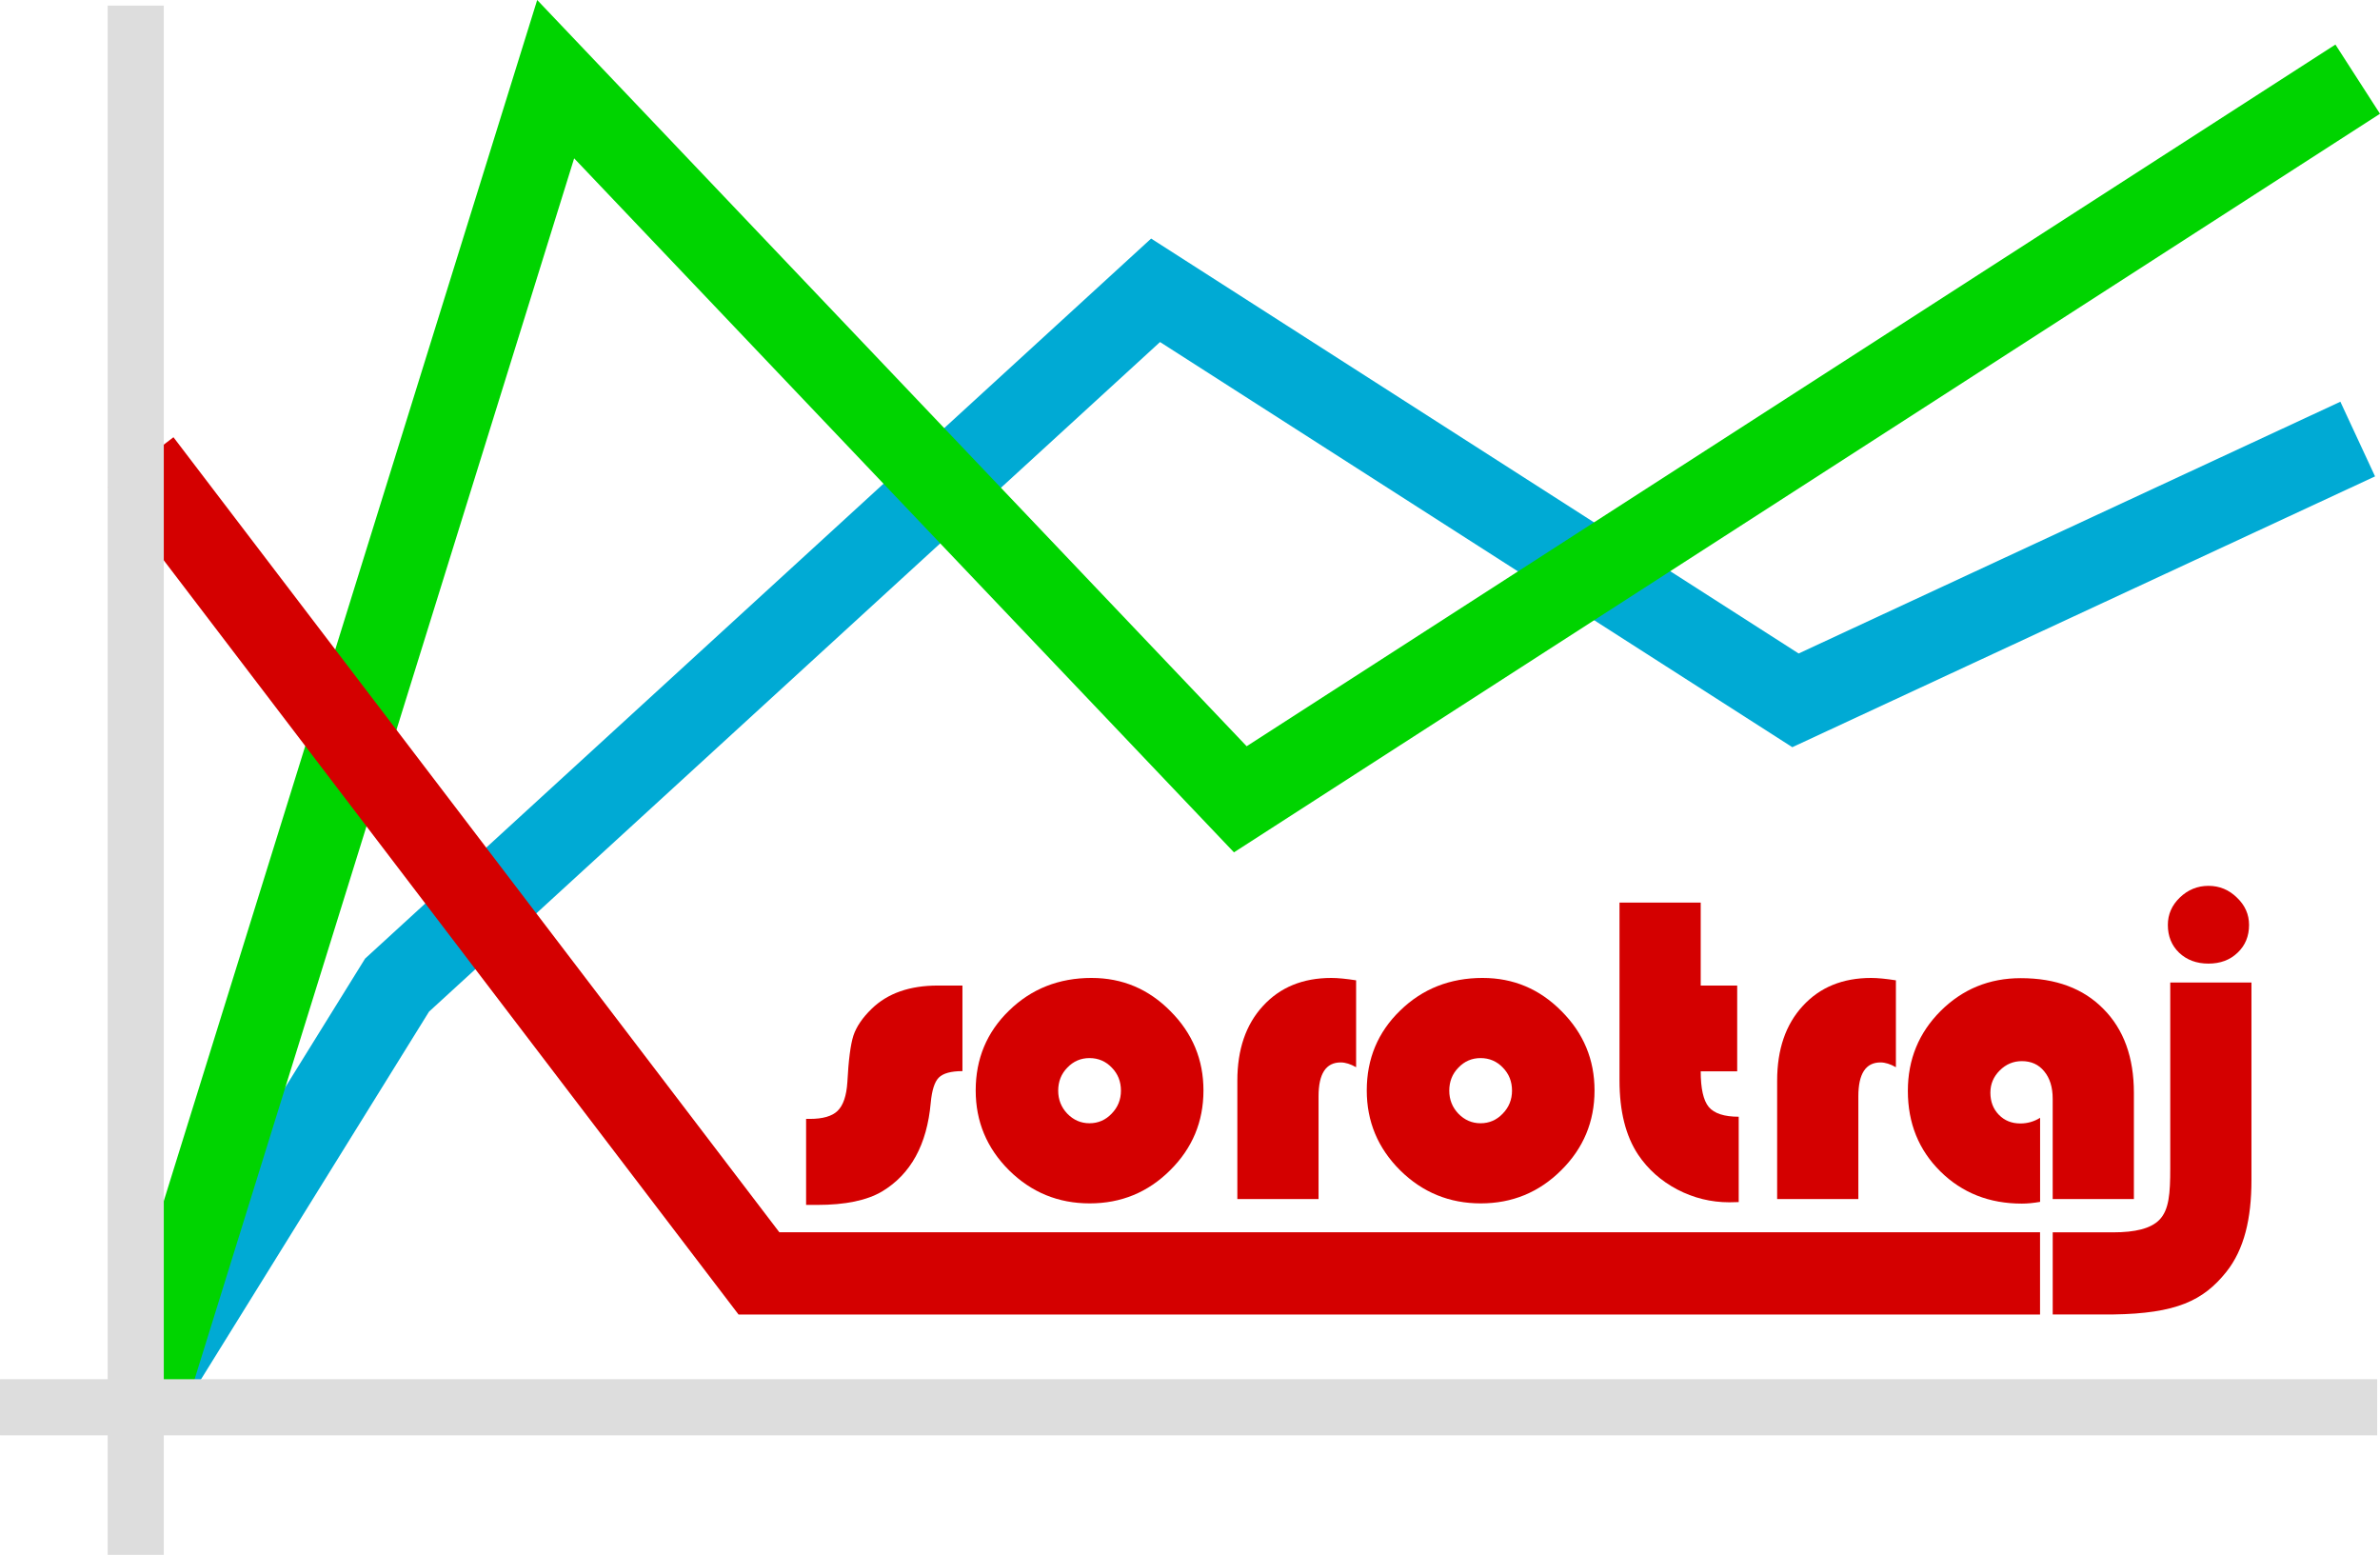
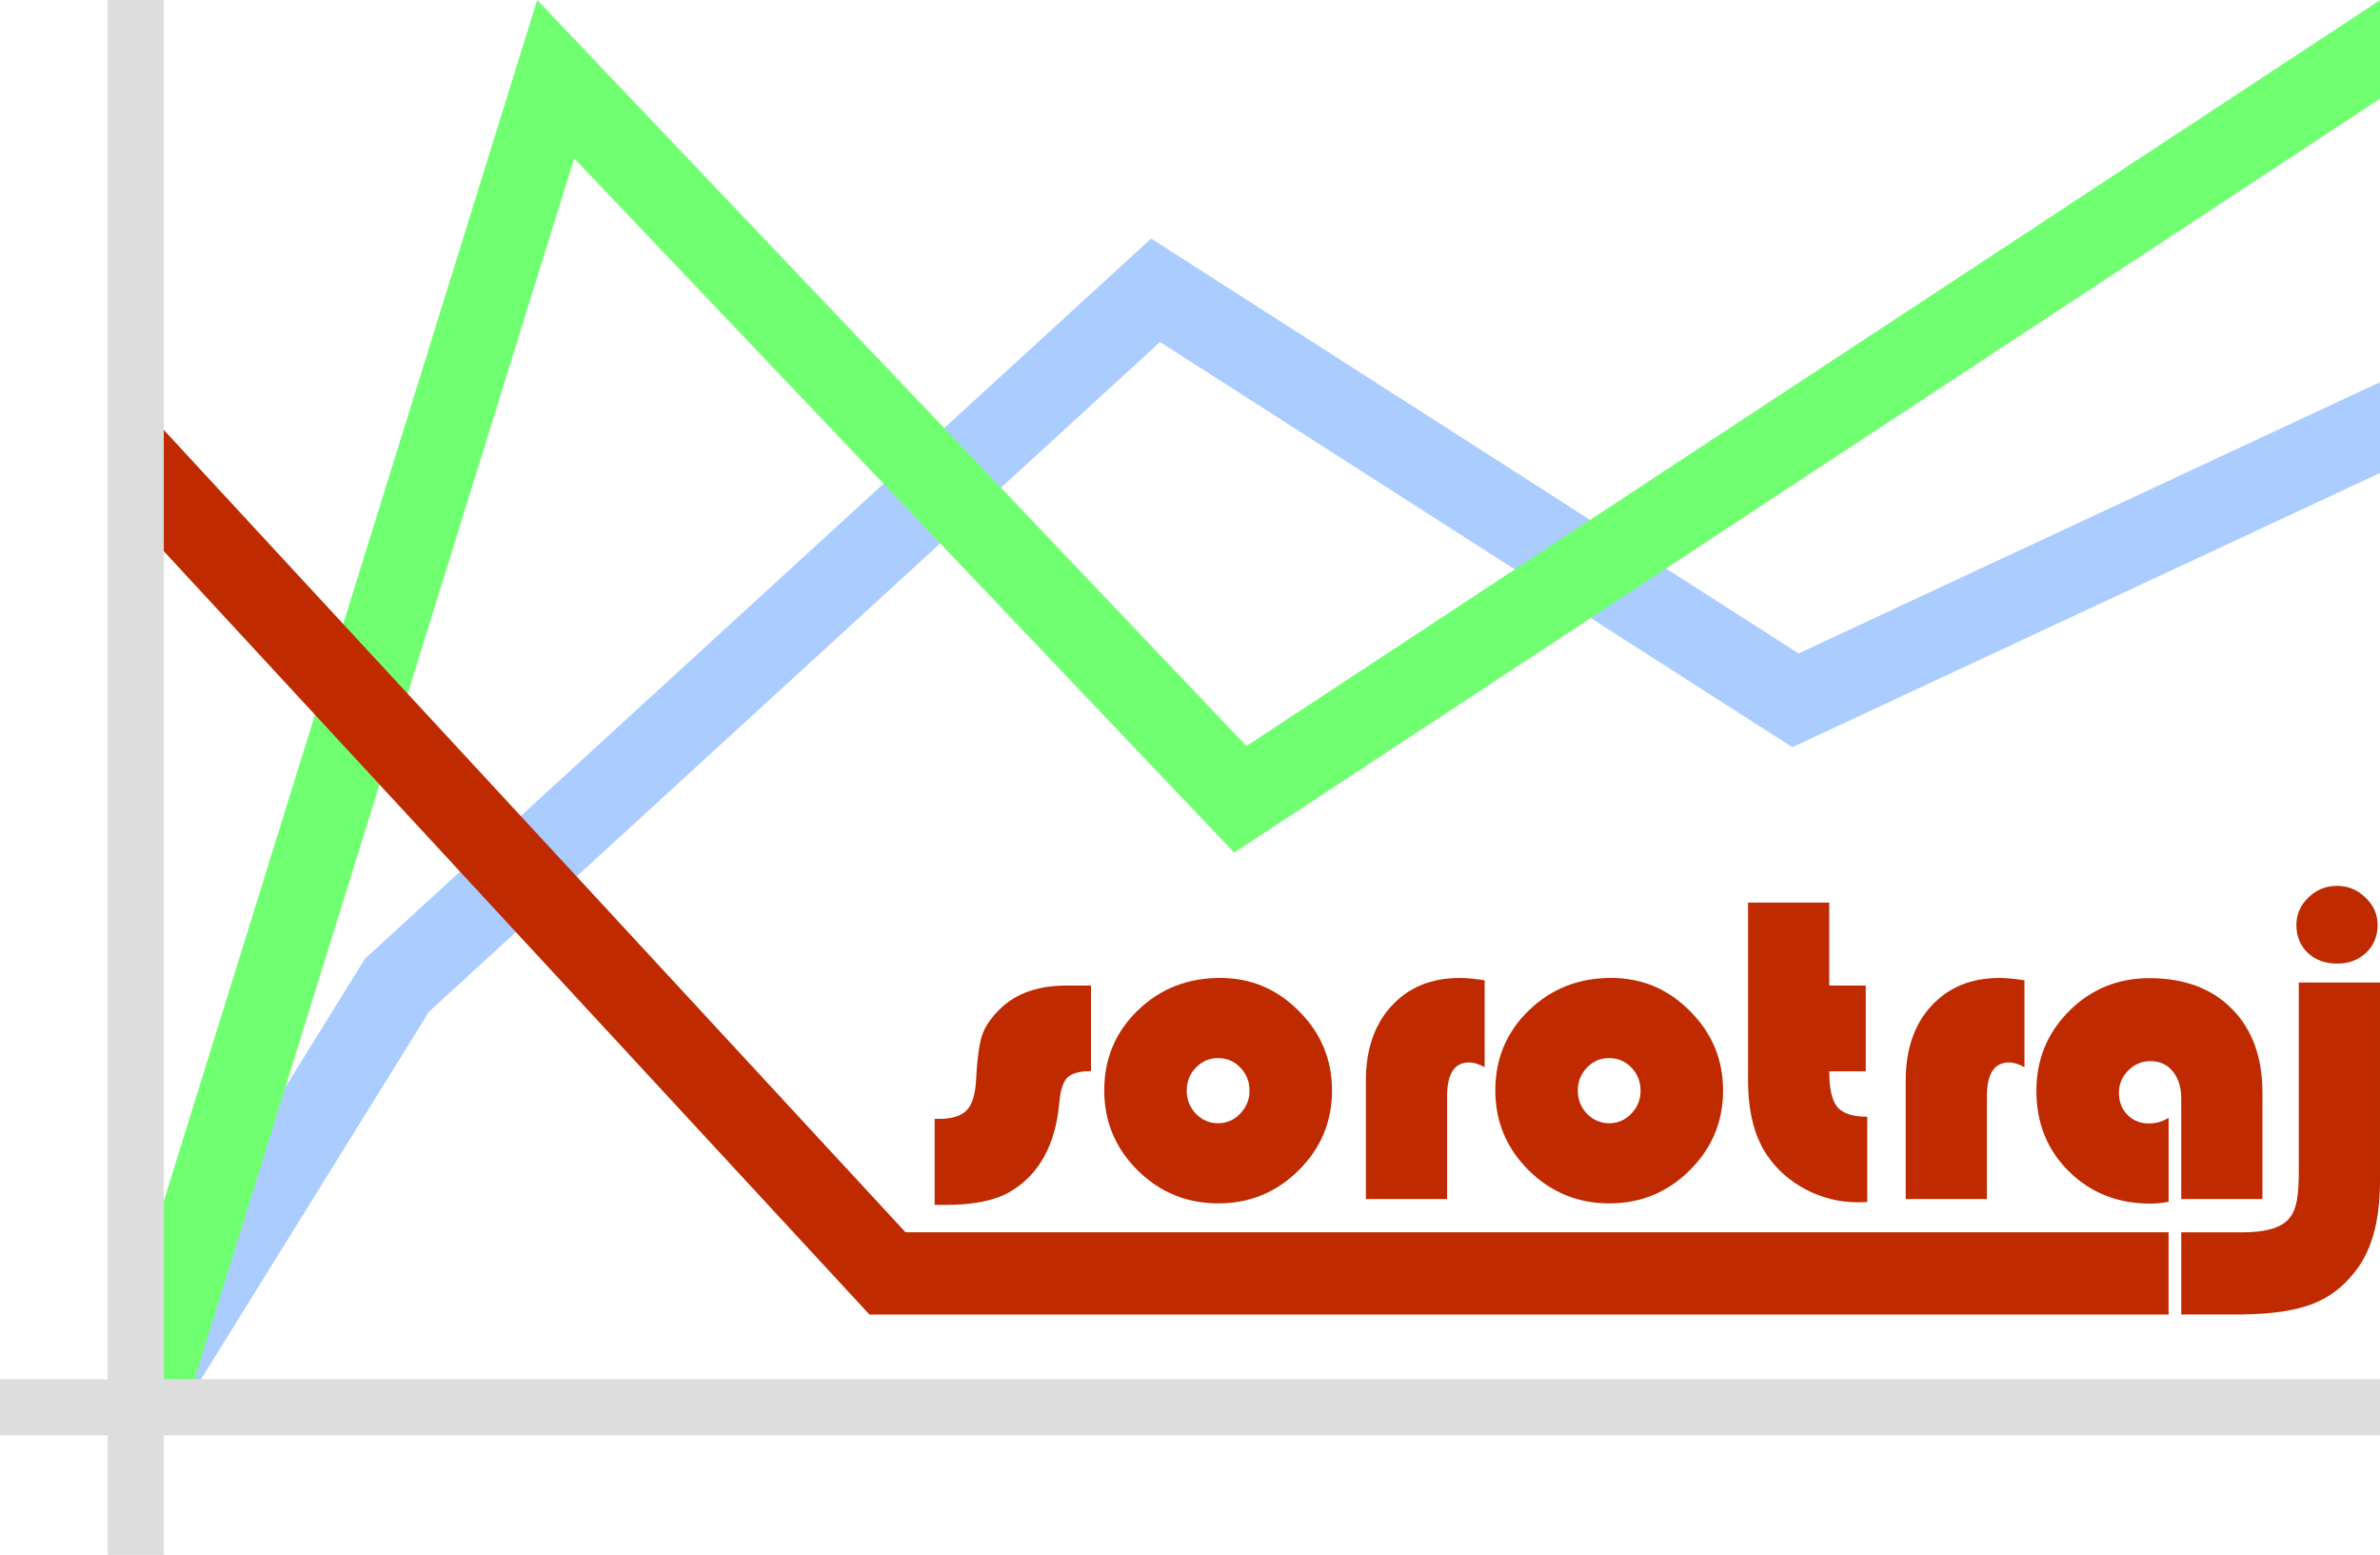
<svg xmlns="http://www.w3.org/2000/svg" width="961.814" height="628.205" viewBox="0 0 254.48 166.213" version="1.1" id="svg8">
-   <defs id="defs2" />
+   <defs id="defs2">
+     <clipPath clipPathUnits="userSpaceOnUse" id="clipPath881">
+       <rect style="display:none;fill:#ff0000;stroke:none;stroke-width:6;paint-order:markers fill stroke" id="rect883" width="8.686" height="18.174" x="34.765" y="93.715" d="m 34.765,93.715 h 8.686 V 111.889 h -8.686 z" />
+       <path id="lpe_path-effect885" style="display:block;fill:#ff0000;stroke:none;stroke-width:6;paint-order:markers fill stroke" class="powerclip" d="M 32.665,90.599 H 265.813 V 197.678 H 32.665 Z m 2.1,3.116 V 111.889 h 8.686 V 93.715 Z" />
+     </clipPath>
+     <clipPath clipPathUnits="userSpaceOnUse" id="clipPath907">
+       <path style="display:none;fill:#ff0000;stroke:none;stroke-width:6;paint-order:markers fill stroke" id="path909" width="97.553" height="199.65" x="297.162" y="39.59" d="m 297.162,39.59 h 97.553 V 239.241 h -97.553 z" />
+       <path id="lpe_path-effect915" style="display:block;fill:#ff0000;stroke:none;stroke-width:6;paint-order:markers fill stroke" class="powerclip" d="M 49.553,46.462 H 308.077 V 206.298 H 49.553 Z M 297.162,39.59 V 239.241 h 97.553 V 39.59 Z" />
+     </clipPath>
+     <clipPath clipPathUnits="userSpaceOnUse" id="clipPath911">
+       <path style="display:none;fill:#ff0000;stroke:none;stroke-width:6;paint-order:markers fill stroke" id="path913" width="97.553" height="199.65" x="297.162" y="39.59" d="m 297.162,39.59 h 97.553 V 239.241 h -97.553 z" />
+       <path id="lpe_path-effect919" style="display:block;fill:#ff0000;stroke:none;stroke-width:6;paint-order:markers fill stroke" class="powerclip" d="M 50.016,72.656 H 309.123 V 207.311 H 50.016 Z M 297.162,39.59 V 239.241 h 97.553 V 39.59 Z" />
+     </clipPath>
+   </defs>
  <g id="layer1" transform="translate(-42.68254,-52.15446)">
-     <path style="fill:none;stroke:#00aad4;stroke-width:8.8;stroke-linecap:butt;stroke-linejoin:miter;stroke-miterlimit:4;stroke-dasharray:none;stroke-opacity:1" d="M 58.755,199.992 85.137,157.463 166.242,83.187 l 68.421,43.832 60.117,-27.93" id="path849" />
-     <path style="fill:none;stroke:#00d400;stroke-width:8.8;stroke-linecap:butt;stroke-linejoin:miter;stroke-miterlimit:4;stroke-dasharray:none;stroke-opacity:1" d="M 294.779,60.617 175.302,137.598 102.097,60.617 58.755,199.992" id="path839" />
-     <path style="fill:none;stroke:#d40000;stroke-width:8.8;stroke-linecap:butt;stroke-linejoin:miter;stroke-miterlimit:4;stroke-dasharray:none;stroke-opacity:1" d="m 57.73,101.562 66.102,86.716 h 136.981" id="path841" />
-     <path style="fill:none;stroke:#dddddd;stroke-width:6;stroke-linecap:butt;stroke-linejoin:miter;stroke-miterlimit:4;stroke-dasharray:none;stroke-opacity:1" d="M 57.196,52.752 V 218.367" id="path833" />
-     <path style="fill:none;stroke:#dddddd;stroke-width:6;stroke-linecap:butt;stroke-linejoin:miter;stroke-miterlimit:4;stroke-dasharray:none;stroke-opacity:1" d="m 42.683,202.59 254.176,0" id="path835" />
-     <g aria-label="sorotraj" id="text845" style="font-style:normal;font-variant:normal;font-weight:normal;font-stretch:normal;font-size:47.549px;line-height:1.25;font-family:'Bauhaus 93';-inkscape-font-specification:'Bauhaus 93, ';fill:#d40000;stroke-width:0.265">
-       <path d="m 145.591,157.507 v 9.148 q -1.834,0 -2.531,0.697 -0.673,0.673 -0.859,2.693 -0.604,6.71 -5.201,9.473 -2.438,1.439 -6.919,1.439 h -1.207 v -9.194 h 0.395 q 2.09,0 2.972,-0.859 0.905,-0.882 1.045,-3.065 0.186,-3.552 0.65,-4.992 0.488,-1.439 1.95,-2.856 2.554,-2.484 7.081,-2.484 z" style="font-style:normal;font-variant:normal;font-weight:normal;font-stretch:normal;font-size:47.549px;font-family:'Bauhaus 93';-inkscape-font-specification:'Bauhaus 93, ';fill:#d40000;stroke-width:0.265" id="path1403" />
-       <path d="m 159.405,156.695 q 4.922,0 8.428,3.552 3.529,3.529 3.529,8.474 0,5.015 -3.575,8.544 -3.552,3.529 -8.59,3.529 -5.038,0 -8.614,-3.529 -3.575,-3.552 -3.575,-8.544 0,-5.085 3.575,-8.544 3.575,-3.483 8.823,-3.483 z m -0.232,8.567 q -1.393,0 -2.368,1.022 -0.975,0.998 -0.975,2.461 0,1.439 0.975,2.461 0.998,1.022 2.368,1.022 1.393,0 2.368,-1.022 0.998,-1.022 0.998,-2.461 0,-1.463 -0.975,-2.461 -0.975,-1.022 -2.391,-1.022 z" style="font-style:normal;font-variant:normal;font-weight:normal;font-stretch:normal;font-size:47.549px;font-family:'Bauhaus 93';-inkscape-font-specification:'Bauhaus 93, ';fill:#d40000;stroke-width:0.265" id="path1405" />
-       <path d="m 187.684,156.95 v 9.287 q -0.905,-0.511 -1.648,-0.511 -2.368,0 -2.368,3.622 v 10.982 h -8.683 V 167.677 q 0,-5.015 2.74,-7.987 2.74,-2.995 7.313,-2.995 1.022,0 2.647,0.255 z" style="font-style:normal;font-variant:normal;font-weight:normal;font-stretch:normal;font-size:47.549px;font-family:'Bauhaus 93';-inkscape-font-specification:'Bauhaus 93, ';fill:#d40000;stroke-width:0.265" id="path1407" />
-       <path d="m 201.22,156.695 q 4.922,0 8.428,3.552 3.529,3.529 3.529,8.474 0,5.015 -3.575,8.544 -3.552,3.529 -8.59,3.529 -5.038,0 -8.614,-3.529 -3.575,-3.552 -3.575,-8.544 0,-5.085 3.575,-8.544 3.575,-3.483 8.823,-3.483 z m -0.232,8.567 q -1.393,0 -2.368,1.022 -0.975,0.998 -0.975,2.461 0,1.439 0.975,2.461 0.998,1.022 2.368,1.022 1.393,0 2.368,-1.022 0.998,-1.022 0.998,-2.461 0,-1.463 -0.975,-2.461 -0.975,-1.022 -2.391,-1.022 z" style="font-style:normal;font-variant:normal;font-weight:normal;font-stretch:normal;font-size:47.549px;font-family:'Bauhaus 93';-inkscape-font-specification:'Bauhaus 93, ';fill:#d40000;stroke-width:0.265" id="path1409" />
-       <path d="m 224.53,148.638 v 8.869 h 3.901 v 9.171 h -3.901 q 0,2.763 0.859,3.808 0.882,1.045 3.204,1.045 v 9.124 q -0.673,0.023 -0.998,0.023 -2.949,0 -5.572,-1.37 -2.6,-1.37 -4.179,-3.715 -1.997,-2.995 -1.997,-7.94 v -19.015 z" style="font-style:normal;font-variant:normal;font-weight:normal;font-stretch:normal;font-size:47.549px;font-family:'Bauhaus 93';-inkscape-font-specification:'Bauhaus 93, ';fill:#d40000;stroke-width:0.265" id="path1411" />
-       <path d="m 245.402,156.95 v 9.287 q -0.905,-0.511 -1.648,-0.511 -2.368,0 -2.368,3.622 v 10.982 h -8.683 V 167.677 q 0,-5.015 2.74,-7.987 2.74,-2.995 7.313,-2.995 1.022,0 2.647,0.255 z" style="font-style:normal;font-variant:normal;font-weight:normal;font-stretch:normal;font-size:47.549px;font-family:'Bauhaus 93';-inkscape-font-specification:'Bauhaus 93, ';fill:#d40000;stroke-width:0.265" id="path1413" />
-       <path d="m 260.819,171.647 v 8.985 q -1.068,0.186 -1.95,0.186 -5.224,0 -8.707,-3.436 -3.483,-3.436 -3.483,-8.614 0,-5.038 3.506,-8.544 3.529,-3.506 8.567,-3.506 5.619,0 8.846,3.297 3.25,3.274 3.25,8.962 v 11.353 h -8.683 v -10.726 q 0,-1.834 -0.905,-2.925 -0.882,-1.091 -2.391,-1.091 -1.37,0 -2.368,0.998 -0.998,0.998 -0.998,2.368 0,1.439 0.905,2.368 0.905,0.929 2.299,0.929 1.138,0 2.113,-0.604 z" style="font-style:normal;font-variant:normal;font-weight:normal;font-stretch:normal;font-size:47.549px;font-family:'Bauhaus 93';-inkscape-font-specification:'Bauhaus 93, ';fill:#d40000;stroke-width:0.265" id="path1415" />
-       <path d="m 274.735,157.182 h 8.683 v 21.137 c 0,4.086 -0.767,7.404 -2.702,9.818 -2.461,3.065 -5.35,4.43 -12.073,4.53 h -6.475 v -8.778 h 6.475 c 2.326,0 4.015,-0.394 4.938,-1.346 1.028,-1.06 1.154,-2.811 1.154,-5.478 z m 4.086,-10.332 c 1.176,0 2.19,0.418 3.041,1.254 0.867,0.82 1.3,1.795 1.3,2.925 0,1.207 -0.41,2.198 -1.231,2.972 -0.805,0.774 -1.842,1.161 -3.111,1.161 -1.269,0 -2.314,-0.387 -3.134,-1.161 -0.805,-0.774 -1.207,-1.765 -1.207,-2.972 0,-1.13 0.426,-2.105 1.277,-2.925 0.867,-0.836 1.888,-1.254 3.065,-1.254 z" style="font-style:normal;font-variant:normal;font-weight:normal;font-stretch:normal;font-size:47.549px;font-family:'Bauhaus 93';-inkscape-font-specification:'Bauhaus 93, ';fill:#d40000;stroke-width:0.265" id="path1417" />
+     <path style="fill:none;stroke:#aaccff;stroke-width:8.8;stroke-linecap:butt;stroke-linejoin:miter;stroke-miterlimit:4;stroke-dasharray:none;stroke-opacity:1;stroke-dashoffset:0" d="M 58.755,199.992 85.137,157.463 166.242,83.187 l 68.421,43.832 67.6,-31.538" id="path849" clip-path="url(#clipPath911)" />
+     <path style="fill:none;stroke:#70ff70;stroke-width:8.8;stroke-linecap:butt;stroke-linejoin:miter;stroke-miterlimit:4;stroke-dasharray:none;stroke-opacity:1;stroke-dashoffset:0" d="M 300.659,55.138 175.302,137.598 102.097,60.617 58.755,199.992" id="path839" clip-path="url(#clipPath907)" />
+     <path style="fill:none;stroke:#bf2a00;stroke-width:8.8;stroke-linecap:butt;stroke-linejoin:miter;stroke-miterlimit:4;stroke-dasharray:none;stroke-opacity:1" d="m 40.895,98.586 82.937,89.692 h 136.981" id="path841" clip-path="url(#clipPath881)" transform="translate(13.74456)" />
+     <path style="fill:none;stroke:#dddddd;stroke-width:6;stroke-linecap:butt;stroke-linejoin:miter;stroke-miterlimit:4;stroke-dasharray:none;stroke-opacity:1" d="M 57.196,52.154 V 218.367" id="path833" />
+     <path style="fill:none;stroke:#dddddd;stroke-width:6;stroke-linecap:butt;stroke-linejoin:miter;stroke-miterlimit:4;stroke-dasharray:none;stroke-opacity:1" d="M 42.683,202.59 H 297.162" id="path835" />
+     <g aria-label="sorotraj" id="text845" style="font-style:normal;font-variant:normal;font-weight:normal;font-stretch:normal;font-size:47.549px;line-height:1.25;font-family:'Bauhaus 93';-inkscape-font-specification:'Bauhaus 93, ';fill:#bf2a00;fill-opacity:1;stroke-width:0.265" transform="translate(13.74456)">
+       <path d="m 145.591,157.507 v 9.148 q -1.834,0 -2.531,0.697 -0.673,0.673 -0.859,2.693 -0.604,6.71 -5.201,9.473 -2.438,1.439 -6.919,1.439 h -1.207 v -9.194 h 0.395 q 2.09,0 2.972,-0.859 0.905,-0.882 1.045,-3.065 0.186,-3.552 0.65,-4.992 0.488,-1.439 1.95,-2.856 2.554,-2.484 7.081,-2.484 z" style="font-style:normal;font-variant:normal;font-weight:normal;font-stretch:normal;font-size:47.549px;font-family:'Bauhaus 93';-inkscape-font-specification:'Bauhaus 93, ';fill:#bf2a00;fill-opacity:1;stroke-width:0.265" id="path1403" />
+       <path d="m 159.405,156.695 q 4.922,0 8.428,3.552 3.529,3.529 3.529,8.474 0,5.015 -3.575,8.544 -3.552,3.529 -8.59,3.529 -5.038,0 -8.614,-3.529 -3.575,-3.552 -3.575,-8.544 0,-5.085 3.575,-8.544 3.575,-3.483 8.823,-3.483 z m -0.232,8.567 q -1.393,0 -2.368,1.022 -0.975,0.998 -0.975,2.461 0,1.439 0.975,2.461 0.998,1.022 2.368,1.022 1.393,0 2.368,-1.022 0.998,-1.022 0.998,-2.461 0,-1.463 -0.975,-2.461 -0.975,-1.022 -2.391,-1.022 z" style="font-style:normal;font-variant:normal;font-weight:normal;font-stretch:normal;font-size:47.549px;font-family:'Bauhaus 93';-inkscape-font-specification:'Bauhaus 93, ';fill:#bf2a00;fill-opacity:1;stroke-width:0.265" id="path1405" />
+       <path d="m 187.684,156.95 v 9.287 q -0.905,-0.511 -1.648,-0.511 -2.368,0 -2.368,3.622 v 10.982 h -8.683 V 167.677 q 0,-5.015 2.74,-7.987 2.74,-2.995 7.313,-2.995 1.022,0 2.647,0.255 z" style="font-style:normal;font-variant:normal;font-weight:normal;font-stretch:normal;font-size:47.549px;font-family:'Bauhaus 93';-inkscape-font-specification:'Bauhaus 93, ';fill:#bf2a00;fill-opacity:1;stroke-width:0.265" id="path1407" />
+       <path d="m 201.22,156.695 q 4.922,0 8.428,3.552 3.529,3.529 3.529,8.474 0,5.015 -3.575,8.544 -3.552,3.529 -8.59,3.529 -5.038,0 -8.614,-3.529 -3.575,-3.552 -3.575,-8.544 0,-5.085 3.575,-8.544 3.575,-3.483 8.823,-3.483 z m -0.232,8.567 q -1.393,0 -2.368,1.022 -0.975,0.998 -0.975,2.461 0,1.439 0.975,2.461 0.998,1.022 2.368,1.022 1.393,0 2.368,-1.022 0.998,-1.022 0.998,-2.461 0,-1.463 -0.975,-2.461 -0.975,-1.022 -2.391,-1.022 z" style="font-style:normal;font-variant:normal;font-weight:normal;font-stretch:normal;font-size:47.549px;font-family:'Bauhaus 93';-inkscape-font-specification:'Bauhaus 93, ';fill:#bf2a00;fill-opacity:1;stroke-width:0.265" id="path1409" />
+       <path d="m 224.53,148.638 v 8.869 h 3.901 v 9.171 h -3.901 q 0,2.763 0.859,3.808 0.882,1.045 3.204,1.045 v 9.124 q -0.673,0.023 -0.998,0.023 -2.949,0 -5.572,-1.37 -2.6,-1.37 -4.179,-3.715 -1.997,-2.995 -1.997,-7.94 v -19.015 z" style="font-style:normal;font-variant:normal;font-weight:normal;font-stretch:normal;font-size:47.549px;font-family:'Bauhaus 93';-inkscape-font-specification:'Bauhaus 93, ';fill:#bf2a00;fill-opacity:1;stroke-width:0.265" id="path1411" />
+       <path d="m 245.402,156.95 v 9.287 q -0.905,-0.511 -1.648,-0.511 -2.368,0 -2.368,3.622 v 10.982 h -8.683 V 167.677 q 0,-5.015 2.74,-7.987 2.74,-2.995 7.313,-2.995 1.022,0 2.647,0.255 z" style="font-style:normal;font-variant:normal;font-weight:normal;font-stretch:normal;font-size:47.549px;font-family:'Bauhaus 93';-inkscape-font-specification:'Bauhaus 93, ';fill:#bf2a00;fill-opacity:1;stroke-width:0.265" id="path1413" />
+       <path d="m 260.819,171.647 v 8.985 q -1.068,0.186 -1.95,0.186 -5.224,0 -8.707,-3.436 -3.483,-3.436 -3.483,-8.614 0,-5.038 3.506,-8.544 3.529,-3.506 8.567,-3.506 5.619,0 8.846,3.297 3.25,3.274 3.25,8.962 v 11.353 h -8.683 v -10.726 q 0,-1.834 -0.905,-2.925 -0.882,-1.091 -2.391,-1.091 -1.37,0 -2.368,0.998 -0.998,0.998 -0.998,2.368 0,1.439 0.905,2.368 0.905,0.929 2.299,0.929 1.138,0 2.113,-0.604 z" style="font-style:normal;font-variant:normal;font-weight:normal;font-stretch:normal;font-size:47.549px;font-family:'Bauhaus 93';-inkscape-font-specification:'Bauhaus 93, ';fill:#bf2a00;fill-opacity:1;stroke-width:0.265" id="path1415" />
+       <path d="m 274.735,157.182 h 8.683 v 21.137 c 0,4.086 -0.767,7.404 -2.702,9.818 -2.461,3.065 -5.35,4.43 -12.073,4.53 h -6.475 v -8.778 h 6.475 c 2.326,0 4.015,-0.394 4.938,-1.346 1.028,-1.06 1.154,-2.811 1.154,-5.478 z m 4.086,-10.332 c 1.176,0 2.19,0.418 3.041,1.254 0.867,0.82 1.3,1.795 1.3,2.925 0,1.207 -0.41,2.198 -1.231,2.972 -0.805,0.774 -1.842,1.161 -3.111,1.161 -1.269,0 -2.314,-0.387 -3.134,-1.161 -0.805,-0.774 -1.207,-1.765 -1.207,-2.972 0,-1.13 0.426,-2.105 1.277,-2.925 0.867,-0.836 1.888,-1.254 3.065,-1.254 z" style="font-style:normal;font-variant:normal;font-weight:normal;font-stretch:normal;font-size:47.549px;font-family:'Bauhaus 93';-inkscape-font-specification:'Bauhaus 93, ';fill:#bf2a00;fill-opacity:1;stroke-width:0.265" id="path1417" />
    </g>
  </g>
</svg>
